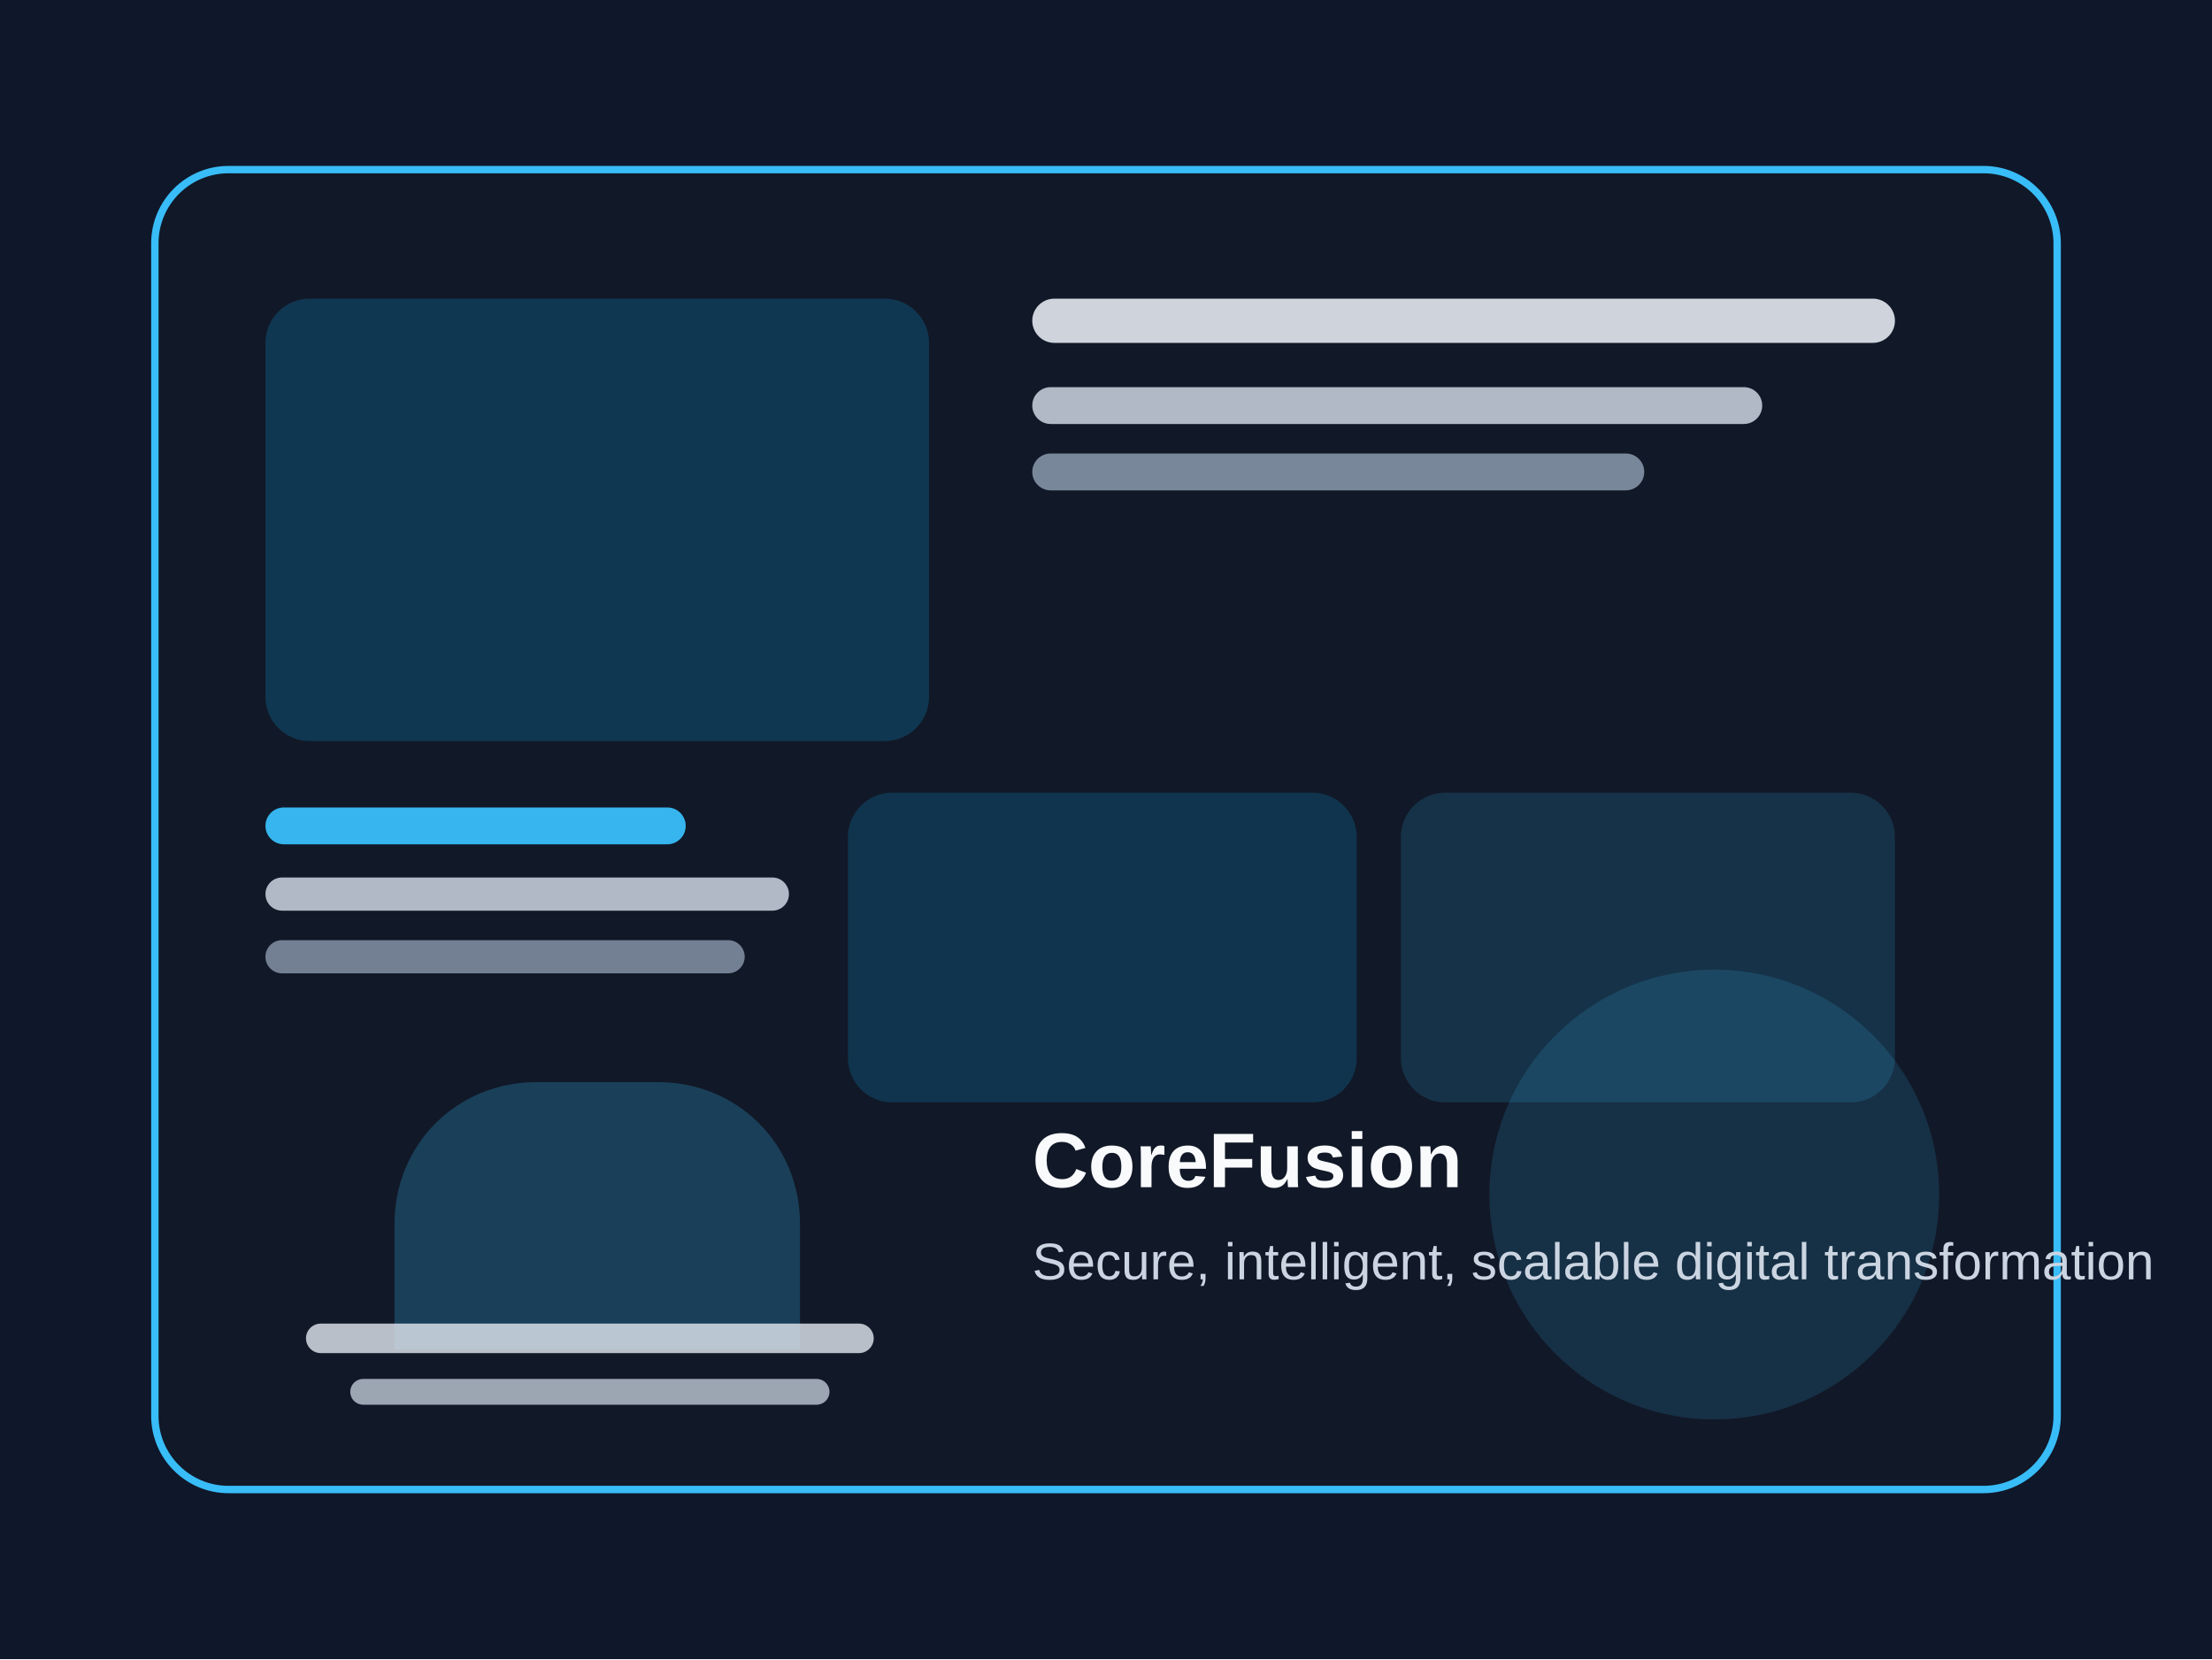
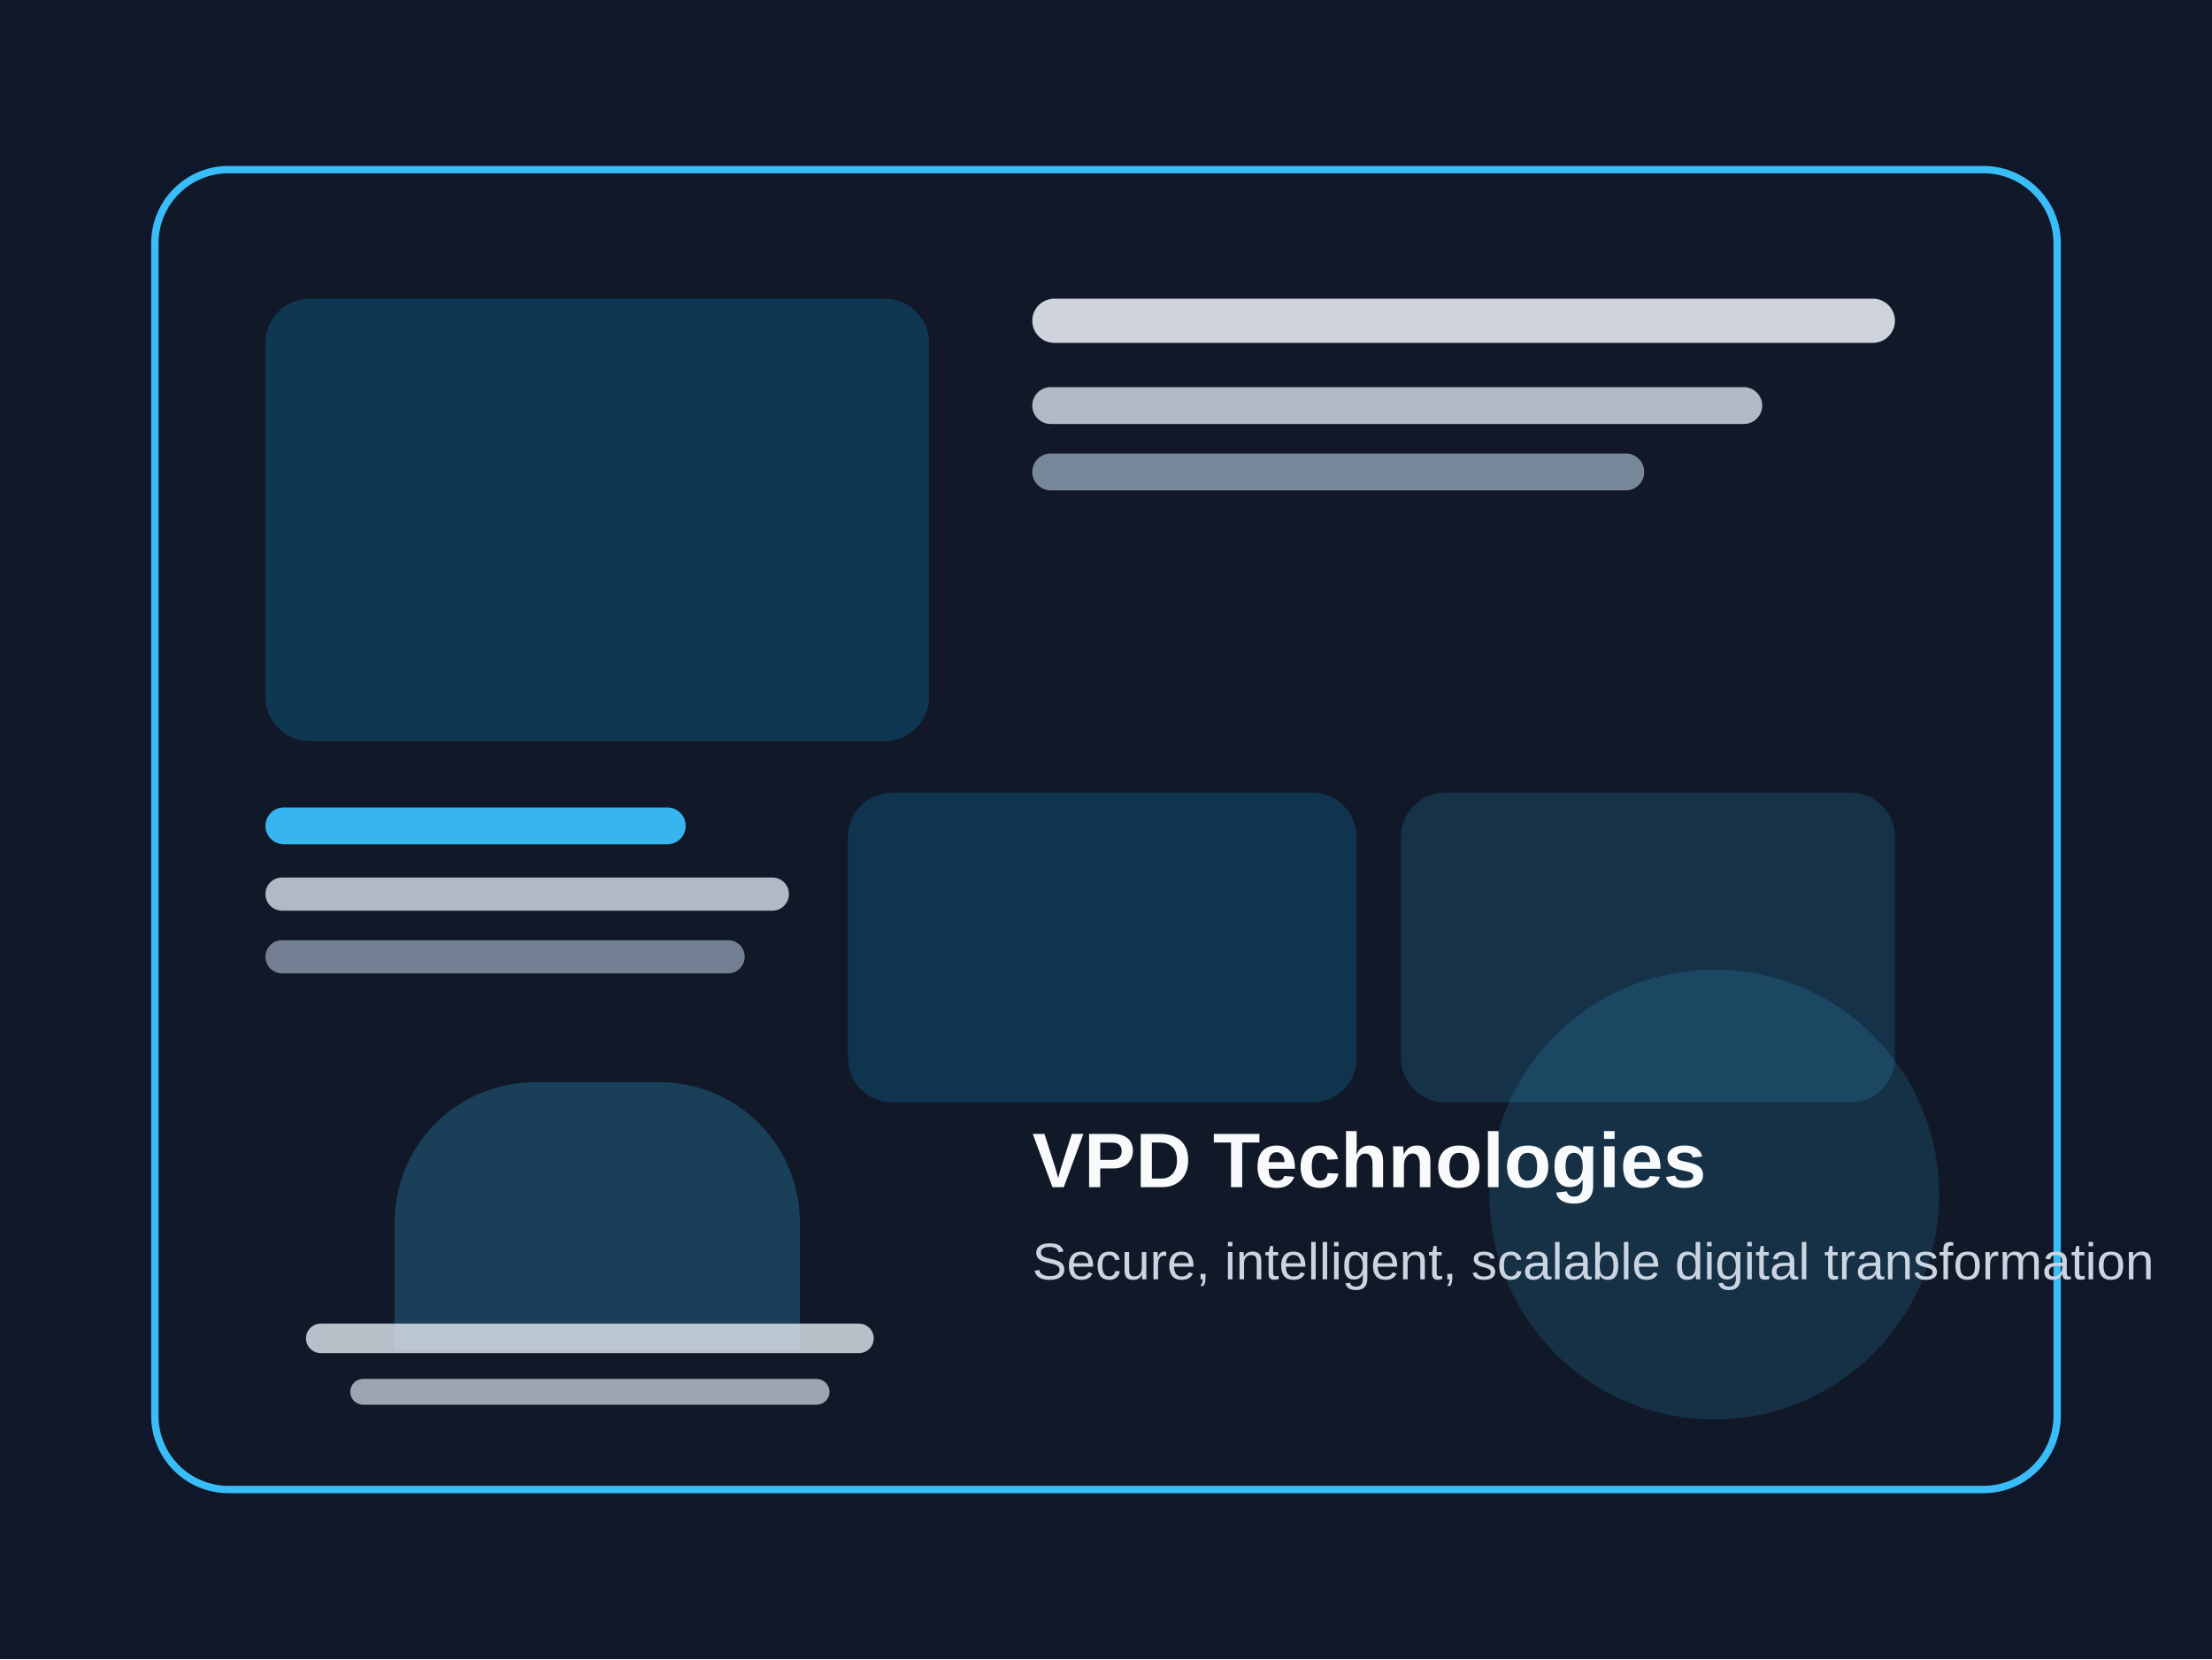
<svg xmlns="http://www.w3.org/2000/svg" width="1200" height="900" viewBox="0 0 1200 900" fill="none">
  <rect width="1200" height="900" fill="#0F172A" />
  <rect x="84" y="92" width="1032" height="716" rx="40" fill="#111827" stroke="#38BDF8" stroke-width="4" />
  <rect x="144" y="162" width="360" height="240" rx="24" fill="#0EA5E9" fill-opacity="0.22" />
  <rect x="560" y="162" width="468" height="24" rx="12" fill="#E2E8F0" fill-opacity="0.9" />
  <rect x="560" y="210" width="396" height="20" rx="10" fill="#CBD5E1" fill-opacity="0.85" />
  <rect x="560" y="246" width="332" height="20" rx="10" fill="#94A3B8" fill-opacity="0.8" />
  <rect x="144" y="438" width="228" height="20" rx="10" fill="#38BDF8" fill-opacity="0.95" />
  <rect x="144" y="476" width="284" height="18" rx="9" fill="#CBD5E1" fill-opacity="0.85" />
  <rect x="144" y="510" width="260" height="18" rx="9" fill="#94A3B8" fill-opacity="0.75" />
  <rect x="460" y="430" width="276" height="168" rx="24" fill="#0EA5E9" fill-opacity="0.2" />
  <rect x="760" y="430" width="268" height="168" rx="24" fill="#38BDF8" fill-opacity="0.16" />
  <circle cx="930" cy="648" r="122" fill="#38BDF8" fill-opacity="0.15" />
  <path d="M214 664C214 620.817 247.817 587 291 587H357C400.183 587 434 620.817 434 664V732H214V664Z" fill="#38BDF8" fill-opacity="0.24" />
  <rect x="166" y="718" width="308" height="16" rx="8" fill="#E2E8F0" fill-opacity="0.8" />
  <rect x="190" y="748" width="260" height="14" rx="7" fill="#CBD5E1" fill-opacity="0.75" />
-   <text x="560" y="644" fill="#F8FAFC" font-family="Arial, Helvetica, sans-serif" font-size="42" font-weight="700">CoreFusion</text>
+   <text x="560" y="644" fill="#F8FAFC" font-family="Arial, Helvetica, sans-serif" font-size="42" font-weight="700">VPD Technologies</text>
  <text x="560" y="694" fill="#CBD5E1" font-family="Arial, Helvetica, sans-serif" font-size="28">Secure, intelligent, scalable digital transformation</text>
</svg>
